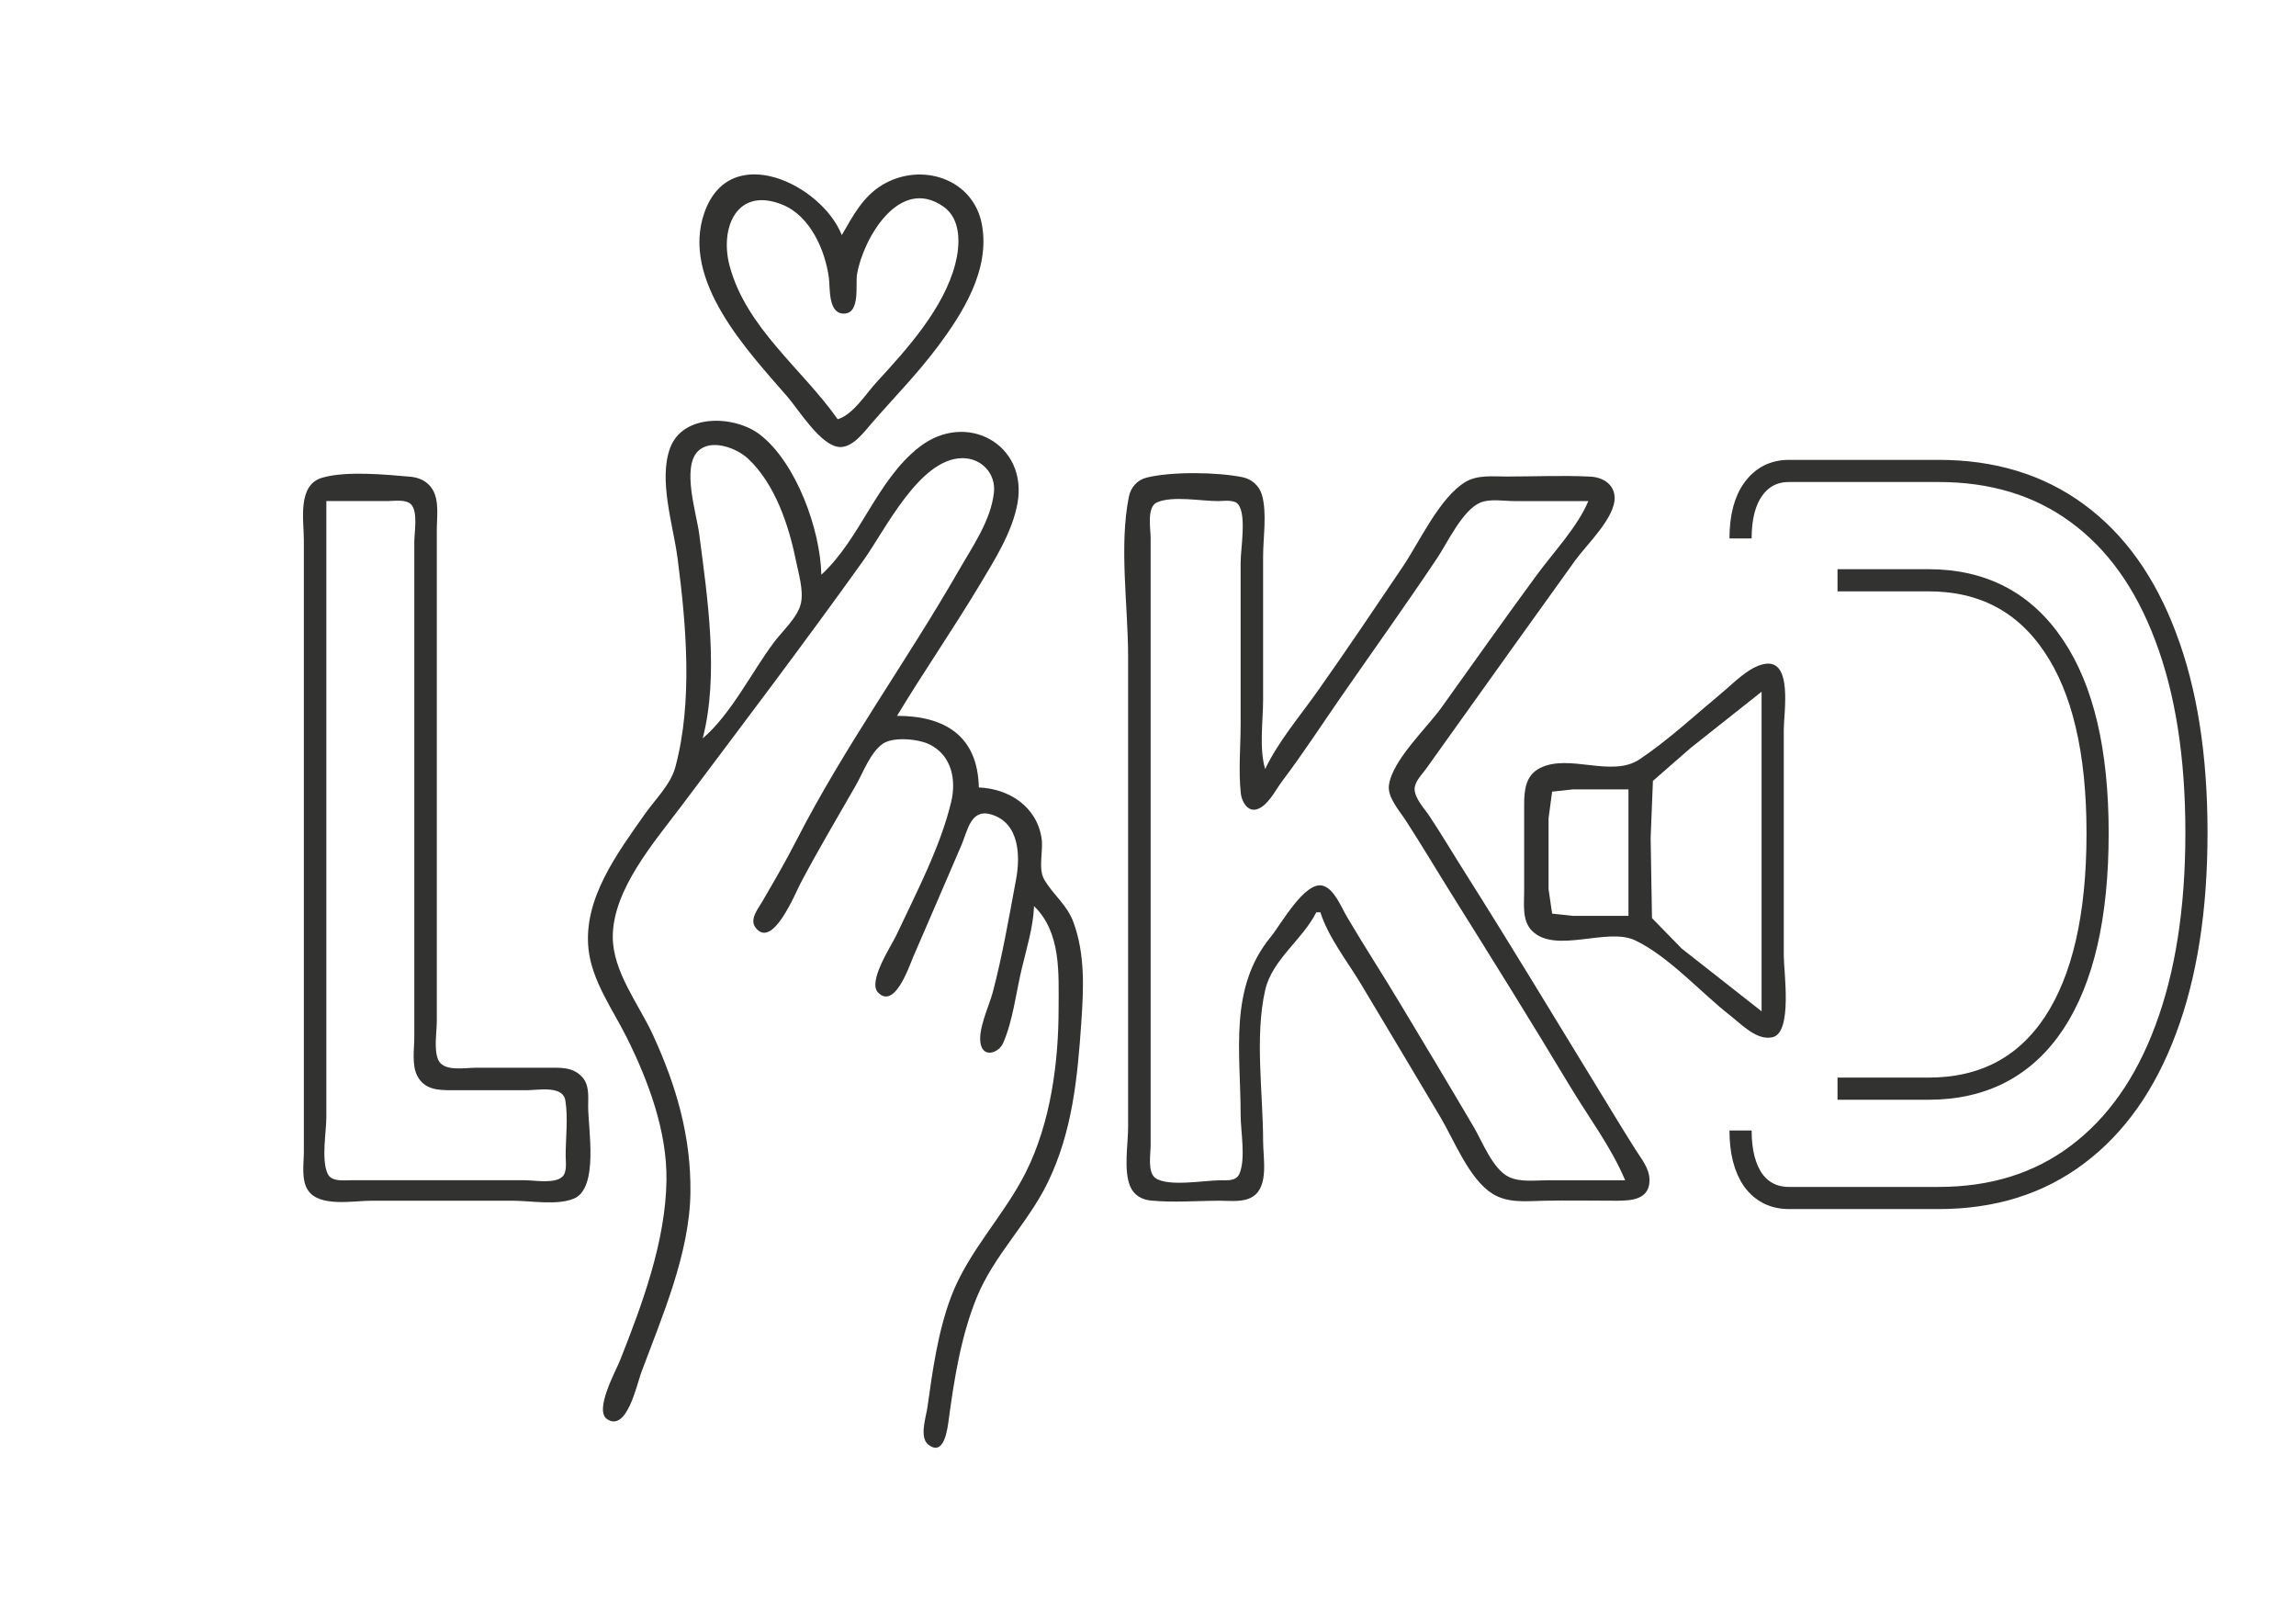
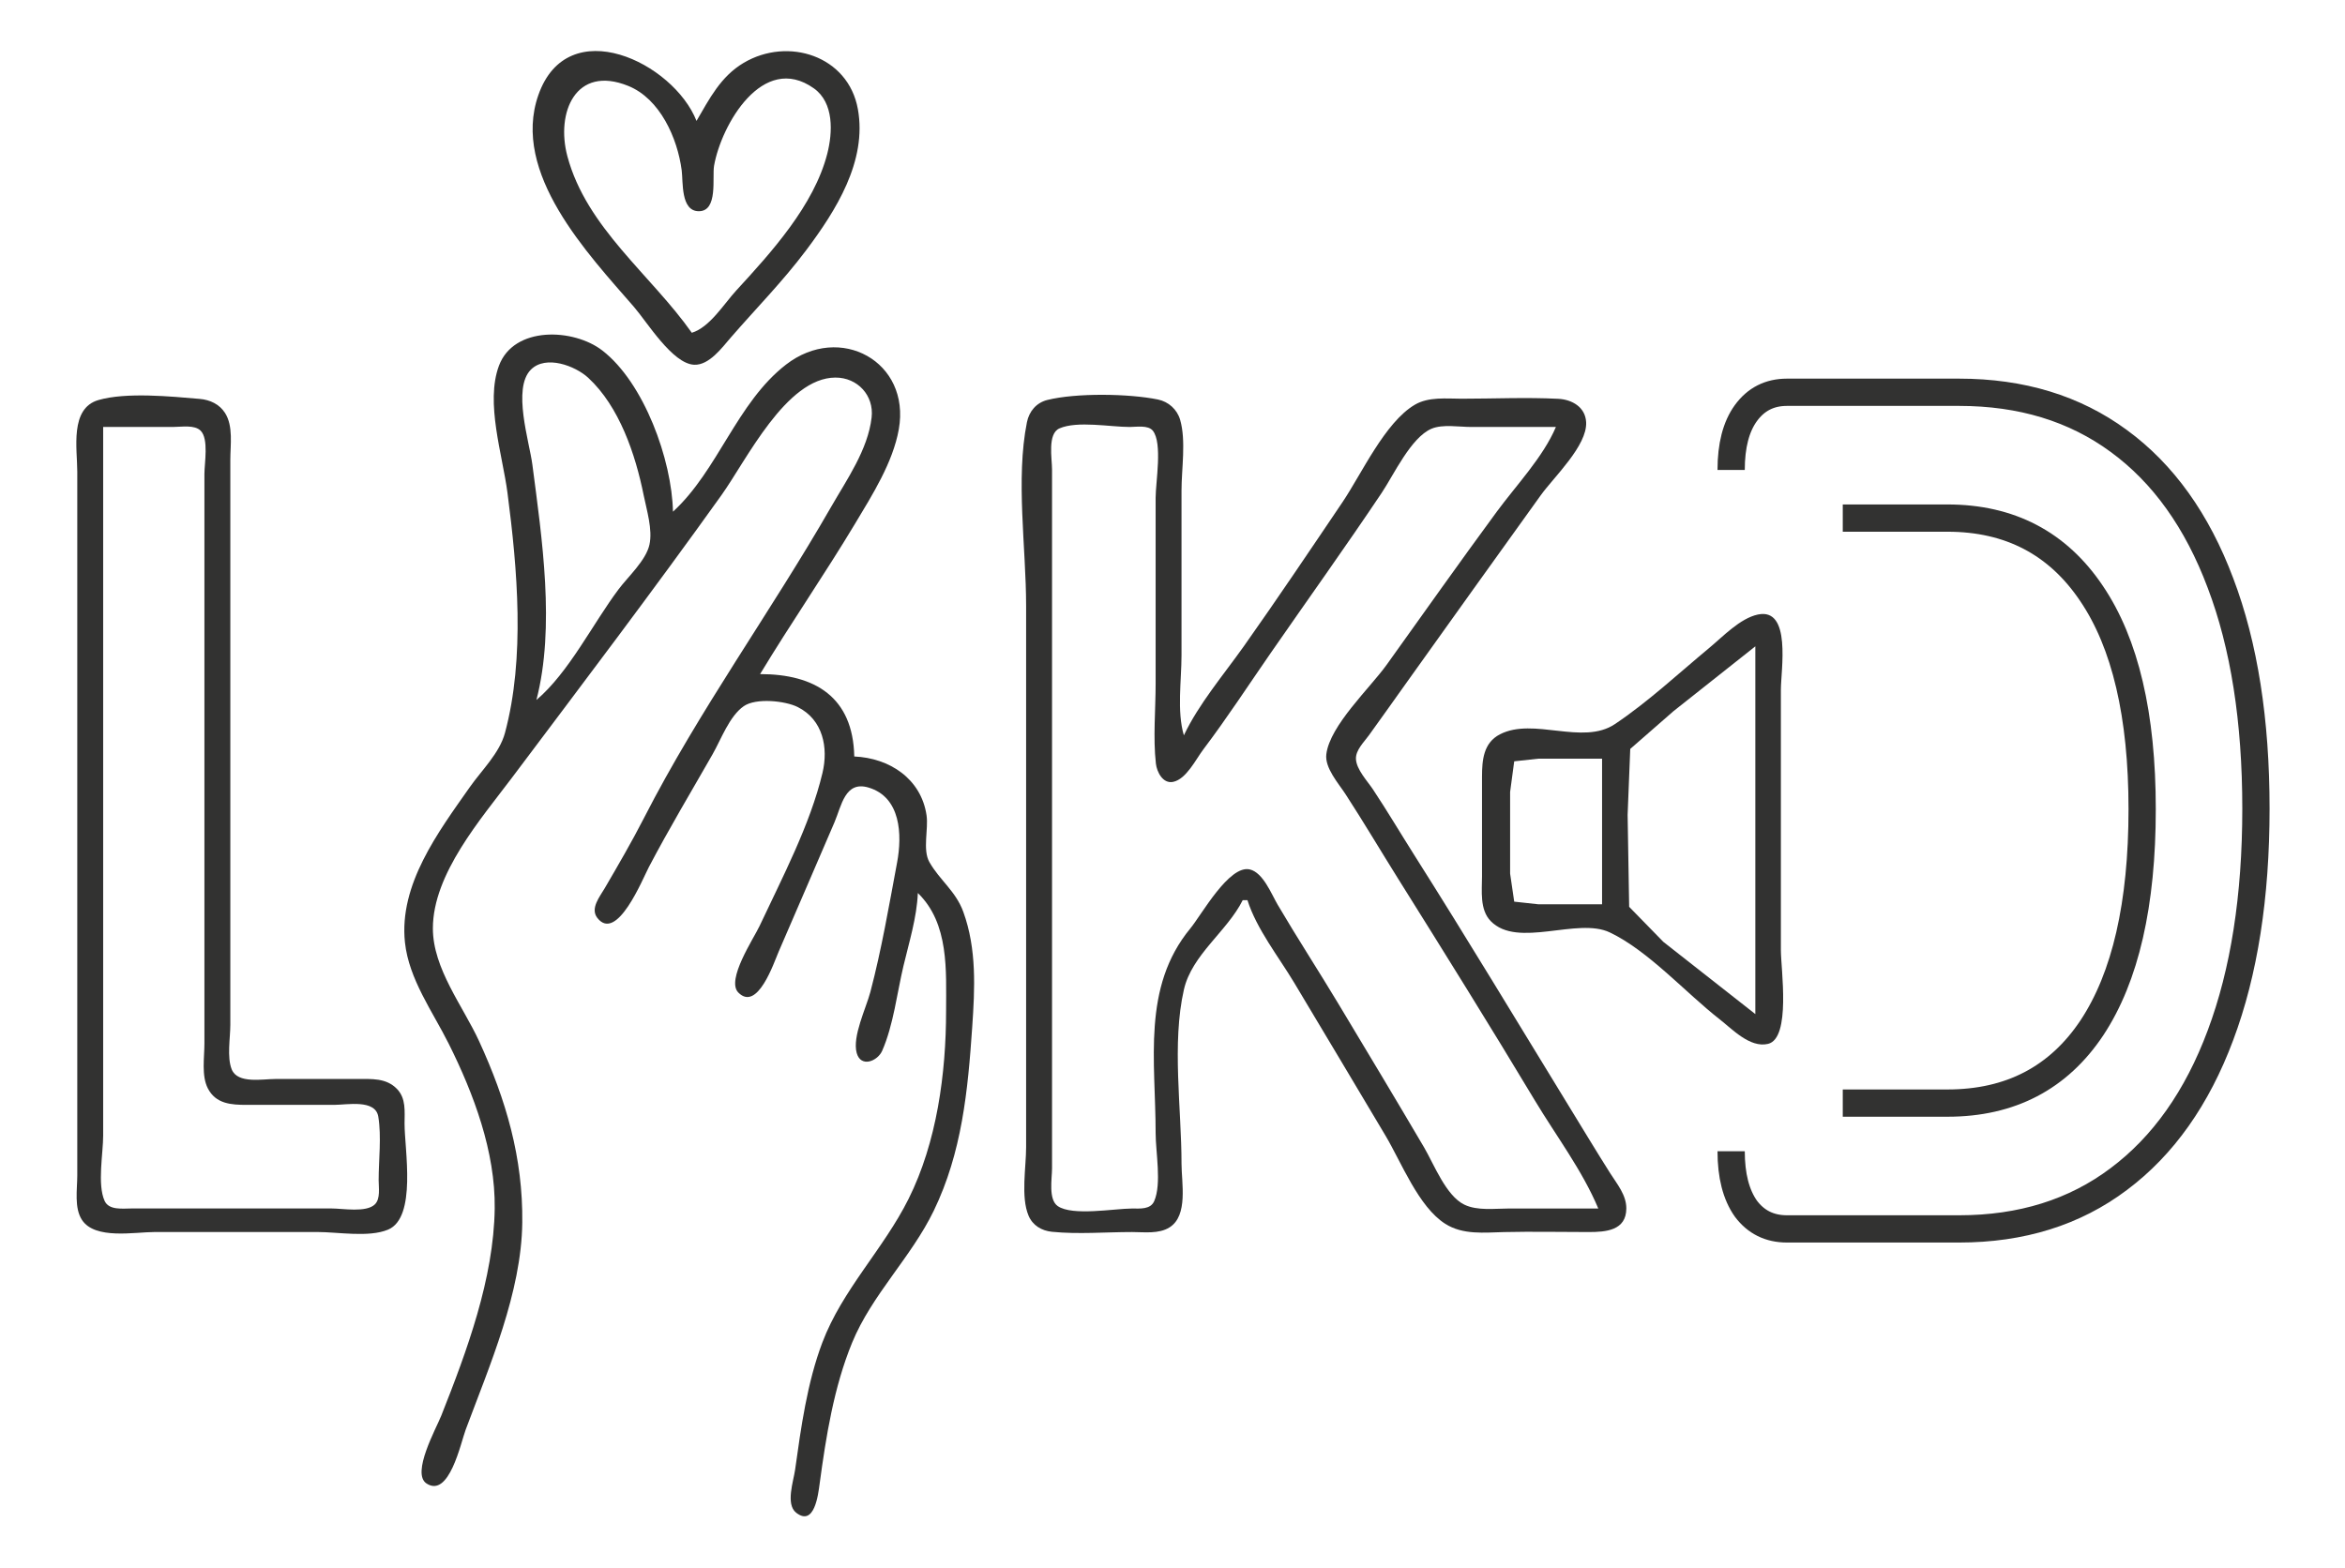
- <svg xmlns="http://www.w3.org/2000/svg" width="297mm" height="210mm" version="1.1" viewBox="0 0 297 210" xml:space="preserve">
-   <g fill="#323231">
+ <svg xmlns="http://www.w3.org/2000/svg" width="246.36mm" height="164.69mm" version="1.1" viewBox="0 0 246.36 164.69" xml:space="preserve">
+   <g transform="matrix(.93491 0 0 .93491 -28.628 -15.724)" fill="#323231" stroke-width="1.07">
    <path d="m228.16 85.889c-2.001 0.424-3.923 2.471-5.454 3.742-3.449 2.865-6.895 6.083-10.621 8.577-3.621 2.424-9.135-0.804-12.913 1.145-1.855 0.957-2.011 2.894-2.014 4.749v11.195c0 1.649-0.281 3.758 0.981 5.054 3.02 3.097 9.737-0.463 13.371 1.265 4.345 2.066 8.525 6.781 12.343 9.76 1.424 1.111 3.412 3.249 5.441 2.771 2.608-0.615 1.448-8.423 1.448-10.525v-29.278c0-2.188 1.216-9.259-2.583-8.454m-0.287 3.574v41.334l-10.334-8.116-3.845-3.94-0.173-10.334 0.295-7.414 4.872-4.254 9.185-7.276m-17.223 12.63v16.361h-7.176l-2.697-0.295-0.46-3.15v-9.185l0.46-3.437 2.697-0.295z" />
    <path d="m170.27 117.99h0.529c1.025 3.239 3.494 6.353 5.239 9.26 3.435 5.725 6.848 11.463 10.267 17.198 1.79 3.002 3.716 8.023 6.73 9.927 1.991 1.258 4.369 0.976 6.604 0.924 3.172-0.073 6.353-3e-3 9.525-4e-3 1.918-7.5e-4 4.198-0.169 4.21-2.646 7e-3 -1.526-1.04-2.744-1.815-3.969-1.55-2.448-3.048-4.938-4.562-7.408-5.788-9.447-11.5-18.949-17.427-28.31-1.559-2.463-3.05-4.98-4.66-7.408-0.631-0.951-1.872-2.246-1.919-3.44-0.039-0.989 0.917-1.901 1.454-2.646 1.396-1.934 2.774-3.878 4.158-5.821 5.036-7.067 10.096-14.118 15.158-21.167 1.464-2.038 5.229-5.563 5.098-8.202-0.085-1.707-1.591-2.557-3.135-2.635-3.597-0.182-7.246-0.011-10.848-0.011-1.726 0-3.714-0.238-5.268 0.677-3.362 1.979-5.981 7.77-8.138 10.965-3.644 5.397-7.288 10.823-11.048 16.14-2.265 3.202-5.09 6.51-6.767 10.054-0.801-2.71-0.265-6.175-0.265-8.996v-18.521c0-2.44 0.525-5.584-0.151-7.938-0.337-1.173-1.305-2.046-2.494-2.29-3.272-0.671-9.192-0.757-12.432 0.05-1.23 0.306-2.048 1.276-2.294 2.505-1.276 6.361-0.091 14.142-0.091 20.638v60.854c0 2.251-0.609 5.569 0.267 7.669 0.465 1.115 1.474 1.712 2.643 1.828 2.942 0.294 6.039 0.028 8.996 0.028 1.37 0 3.008 0.239 4.222-0.532 2.099-1.333 1.335-5.006 1.335-7.141 0-6.17-1.107-13.56 0.269-19.579 0.901-3.939 4.859-6.539 6.61-10.054m35.19-53.181c-1.428 3.378-4.47 6.569-6.645 9.525-4.184 5.687-8.256 11.459-12.368 17.198-1.875 2.616-6.379 6.821-6.784 10.054-0.193 1.542 1.373 3.288 2.159 4.498 2.035 3.133 3.942 6.358 5.925 9.525 5.165 8.25 10.324 16.524 15.333 24.871 2.385 3.975 5.351 7.887 7.144 12.171h-10.054c-1.583 0-3.533 0.278-5.003-0.437-2.067-1.005-3.406-4.538-4.525-6.442-3.172-5.399-6.404-10.77-9.628-16.14-2.236-3.725-4.608-7.367-6.81-11.112-0.702-1.195-1.645-3.634-3.142-3.98-2.328-0.538-5.422 5.105-6.677 6.626-5.461 6.622-3.903 14.884-3.903 23.019 0 2.116 0.691 5.686-0.16 7.634-0.423 0.968-1.61 0.831-2.486 0.833-1.991 4e-3 -6.694 0.869-8.352-0.272-1.079-0.743-0.644-3.102-0.644-4.226v-78.581c0-1.201-0.534-4.006 0.833-4.603 2.009-0.877 5.714-0.16 7.898-0.16 0.739 5e-5 2.072-0.24 2.599 0.424 1.104 1.394 0.312 5.777 0.312 7.513v20.902c0 2.946-0.299 6.069 0.029 8.996 0.104 0.929 0.778 2.292 1.936 2.054 1.483-0.306 2.555-2.539 3.389-3.641 2.661-3.519 5.069-7.223 7.581-10.848 4.154-5.995 8.406-11.932 12.466-17.992 1.355-2.022 3.286-6.229 5.602-7.212 1.246-0.529 3.122-0.196 4.453-0.196h9.525" />
    <path d="m41.686 61.781c-3.254 0.938-2.381 5.494-2.381 8.051v79.11c0 1.544-0.364 3.645 0.532 4.999 1.475 2.231 5.899 1.351 8.2 1.351h18.256c2.321 0 5.769 0.636 7.933-0.267 3.251-1.356 1.856-9.024 1.856-11.904 0-1.376 0.187-2.84-0.854-3.912-1.214-1.25-2.839-1.115-4.438-1.115h-9.26c-1.397 0-4.208 0.559-4.867-1.074-0.557-1.378-0.16-3.541-0.16-5.012v-63.5c0-1.664 0.348-3.793-0.59-5.267-0.636-0.999-1.699-1.489-2.85-1.587-3.241-0.278-8.251-0.775-11.377 0.127m0.529 3.023h7.938c0.875 0 2.332-0.26 3.015 0.424 0.928 0.928 0.424 3.653 0.424 4.867v64.029c0 1.55-0.347 3.603 0.385 5.023 0.905 1.755 2.633 1.855 4.377 1.856h9.79c1.472 0 4.664-0.663 4.988 1.328 0.368 2.266 0.039 4.843 0.039 7.139-4.8e-5 0.811 0.219 2.085-0.424 2.714-0.973 0.952-3.615 0.461-4.867 0.461h-22.49c-0.965-3.7e-4 -2.527 0.228-3.015-0.854-0.834-1.85-0.16-5.328-0.16-7.348v-79.64" />
    <path d="m133.76 117.19c3.534 3.427 3.175 8.738 3.175 13.229-4.7e-4 7.051-1.038 14.789-4.225 21.167-2.82 5.643-7.441 10.194-9.685 16.14-1.7 4.504-2.394 9.538-3.057 14.288-0.177 1.264-1.09 3.879 0.119 4.827 2.064 1.617 2.484-2.109 2.636-3.239 0.718-5.33 1.601-10.877 3.654-15.875 2.211-5.382 6.634-9.585 9.168-14.817 3.176-6.56 3.837-13.501 4.325-20.638 0.297-4.341 0.519-8.791-1.001-12.965-0.853-2.343-2.664-3.567-3.814-5.601-0.779-1.377-0.087-3.702-0.315-5.247-0.61-4.132-4.185-6.445-8.123-6.615-0.138-6.678-4.416-9.26-10.583-9.26 3.451-5.712 7.253-11.207 10.689-16.933 1.922-3.204 4.239-6.857 4.899-10.583 1.347-7.602-6.608-11.967-12.678-7.268-5.528 4.279-7.641 11.904-12.7 16.529-0.12-5.817-3.243-14.487-7.938-18.116-3.225-2.493-9.941-2.784-11.617 1.712-1.546 4.148 0.402 10.012 0.959 14.288 1.116 8.564 1.991 18.531-0.284 26.988-0.612 2.276-2.623 4.197-3.949 6.085-3.538 5.04-7.987 10.947-7.288 17.462 0.442 4.123 3.108 7.76 4.916 11.377 2.808 5.619 5.254 12.15 5.169 18.521-0.105 7.882-3.126 16.026-6.003 23.283-0.569 1.436-3.39 6.487-1.662 7.625 2.548 1.678 3.847-4.553 4.401-6.038 2.702-7.247 6.269-15.432 6.362-23.283 0.086-7.275-1.824-13.798-4.843-20.373-1.82-3.964-5.204-8.177-5.202-12.7 2e-3 -6.127 5.427-12.324 8.889-16.933 7.911-10.532 15.873-21.033 23.535-31.75 2.81-3.93 7.266-13.204 12.811-13.221 2.475-8e-3 4.353 2.003 4.066 4.49-0.417 3.616-2.789 6.975-4.556 10.054-6.764 11.784-14.803 22.807-21.006 34.925-1.376 2.689-2.914 5.329-4.436 7.938-0.536 0.919-1.652 2.26-0.824 3.325 2.191 2.82 5.097-4.392 5.787-5.706 2.257-4.304 4.763-8.48 7.171-12.7 0.947-1.659 1.892-4.288 3.504-5.397 1.371-0.943 4.644-0.607 6.061 0.105 2.84 1.427 3.454 4.565 2.777 7.408-1.384 5.819-4.537 11.797-7.069 17.198-0.673 1.435-3.779 6.065-2.39 7.476 2.152 2.188 3.994-3.33 4.525-4.566 2.085-4.854 4.203-9.693 6.277-14.552 0.801-1.878 1.189-4.694 3.817-3.922 3.655 1.073 3.807 5.317 3.227 8.42-0.907 4.854-1.744 9.773-3.003 14.552-0.478 1.816-2.049 5.011-1.538 6.864 0.466 1.689 2.352 0.925 2.867-0.254 1.27-2.91 1.656-6.439 2.386-9.52 0.638-2.689 1.499-5.427 1.618-8.202m-42.862-21.696c2.127-8.223 0.625-18.153-0.455-26.458-0.337-2.593-2.274-8.568-0.166-10.675 1.686-1.685 4.996-0.418 6.438 0.913 3.511 3.242 5.314 8.625 6.235 13.201 0.336 1.667 1.024 3.858 0.651 5.556-0.391 1.78-2.4 3.592-3.476 5.027-2.893 3.859-5.572 9.334-9.227 12.435" />
    <path d="m108.89 30.409c-2.583-6.553-14.466-12.329-17.771-2.91-3.084 8.791 5.587 17.868 10.739 23.812 1.476 1.703 4.329 6.397 6.767 6.504 1.688 0.074 3.142-1.937 4.121-3.064 2.83-3.258 5.853-6.328 8.453-9.79 3.342-4.449 6.878-10.025 5.824-15.875-1.083-6.009-7.857-8.156-12.842-5.198-2.581 1.532-3.845 4.043-5.292 6.521m-0.529 23.812c-4.59-6.522-11.833-11.797-13.982-19.844-1.308-4.898 0.924-10.293 6.838-7.903 3.582 1.448 5.538 5.884 6.009 9.491 0.169 1.296-0.128 4.594 1.926 4.594 2.189 0 1.481-3.812 1.713-5.123 0.807-4.568 5.466-12.762 11.205-8.693 2.29 1.623 2.127 4.969 1.51 7.37-1.488 5.787-6.273 11.059-10.215 15.346-1.397 1.519-2.982 4.146-5.004 4.763" />
  </g>
-   <path d="m225.15 146.21c0 2.737 0.551 4.887 1.653 6.451 1.134 1.52 2.674 2.281 4.619 2.281h19.349c7.001 0 12.981-1.868 17.94-5.604 4.991-3.736 8.8-9.123 11.425-16.161 2.658-7.081 3.987-15.575 3.987-25.48 0-9.905-1.329-18.355-3.987-25.349-2.625-6.994-6.434-12.316-11.425-15.966-4.959-3.649-10.939-5.474-17.94-5.474h-19.349c-1.945 0-3.484 0.782-4.619 2.346-1.102 1.52-1.653 3.649-1.653 6.386m12.543 5.409h11.765c7.001 0 12.397 2.824 16.189 8.472 3.792 5.604 5.688 13.685 5.688 24.242 0 10.687-1.88 18.876-5.639 24.567-3.76 5.648-9.172 8.472-16.238 8.472h-11.765" fill="none" stroke="#323231" stroke-width="2.865" aria-label="D" />
+   <path d="m181.87 120.97c0 2.559 0.515 4.569 1.545 6.031 1.061 1.421 2.5 2.132 4.318 2.132h18.09c6.545 0 12.136-1.746 16.772-5.239 4.666-3.493 8.227-8.529 10.681-15.109 2.485-6.62 3.727-14.561 3.727-23.821 0-9.26-1.242-17.16-3.727-23.699-2.454-6.539-6.015-11.514-10.681-14.927-4.636-3.412-10.227-5.118-16.772-5.118h-18.09c-1.818 0-3.257 0.731-4.318 2.193-1.03 1.421-1.545 3.412-1.545 5.971m11.727 5.057h10.999c6.545 0 11.59 2.64 15.135 7.92 3.545 5.239 5.318 12.794 5.318 22.664 0 9.991-1.757 17.647-5.272 22.968-3.515 5.28-8.575 7.92-15.181 7.92h-10.999" fill="none" stroke="#323231" stroke-width="2.865" aria-label="D" />
</svg>
